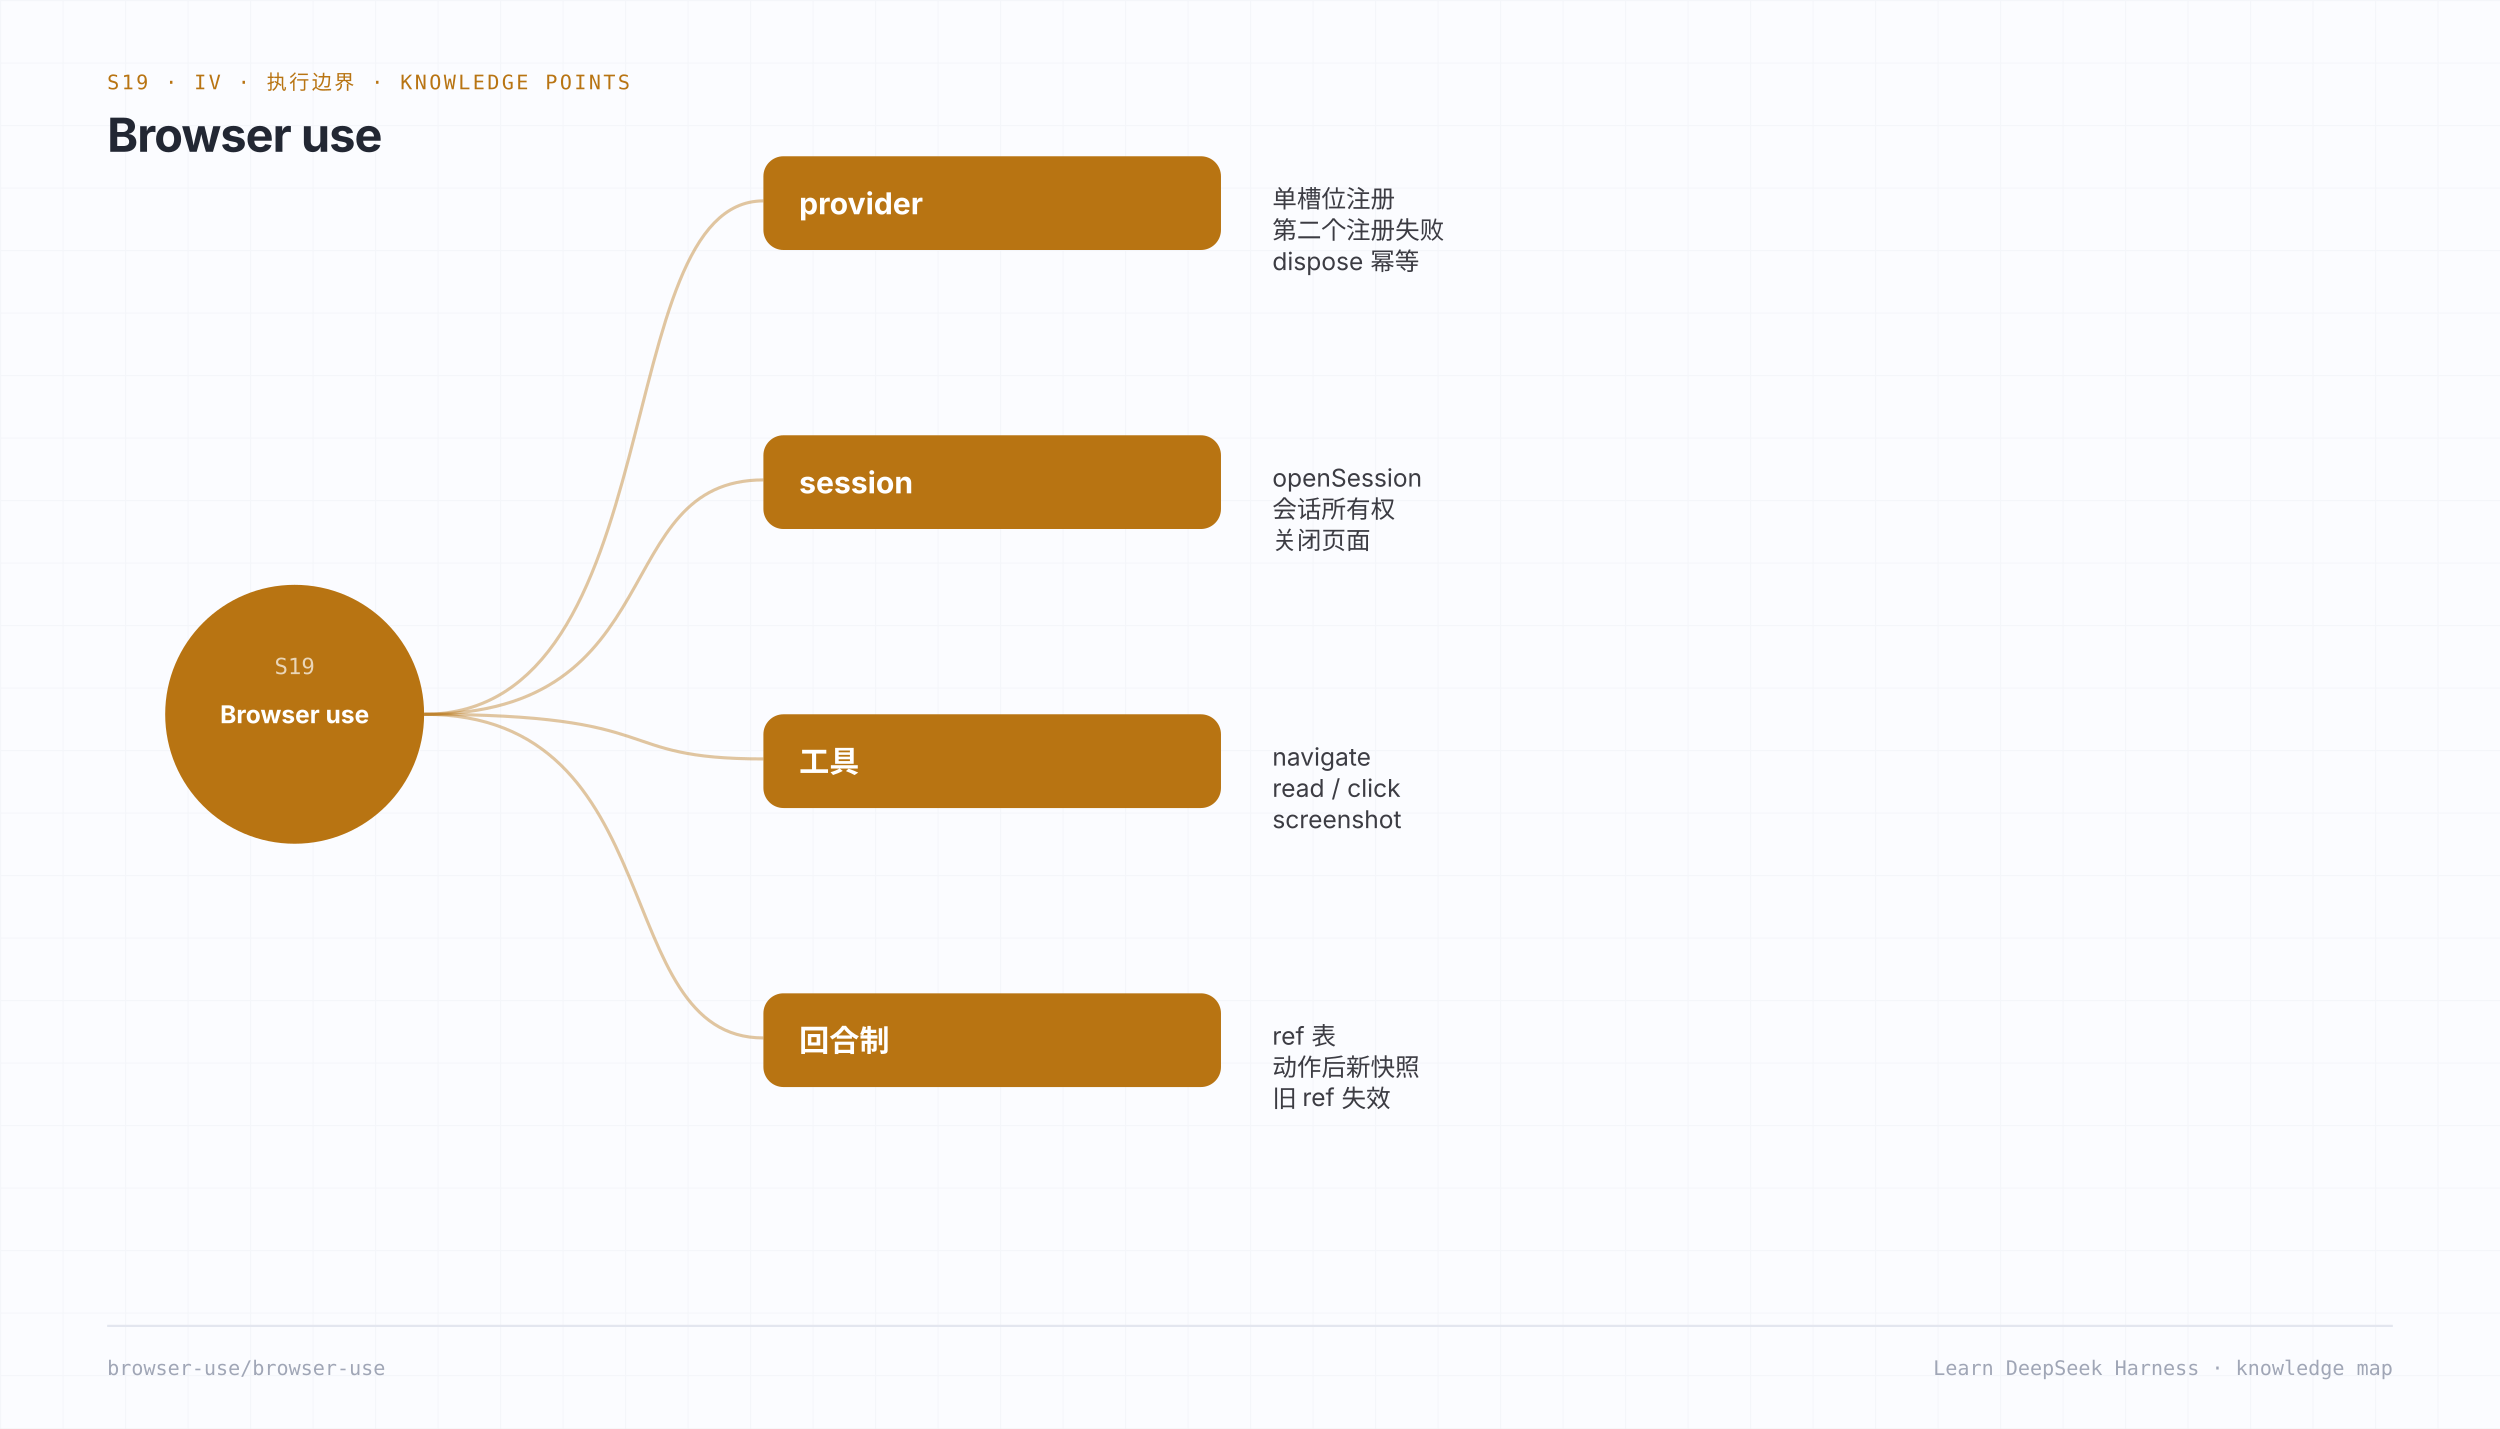
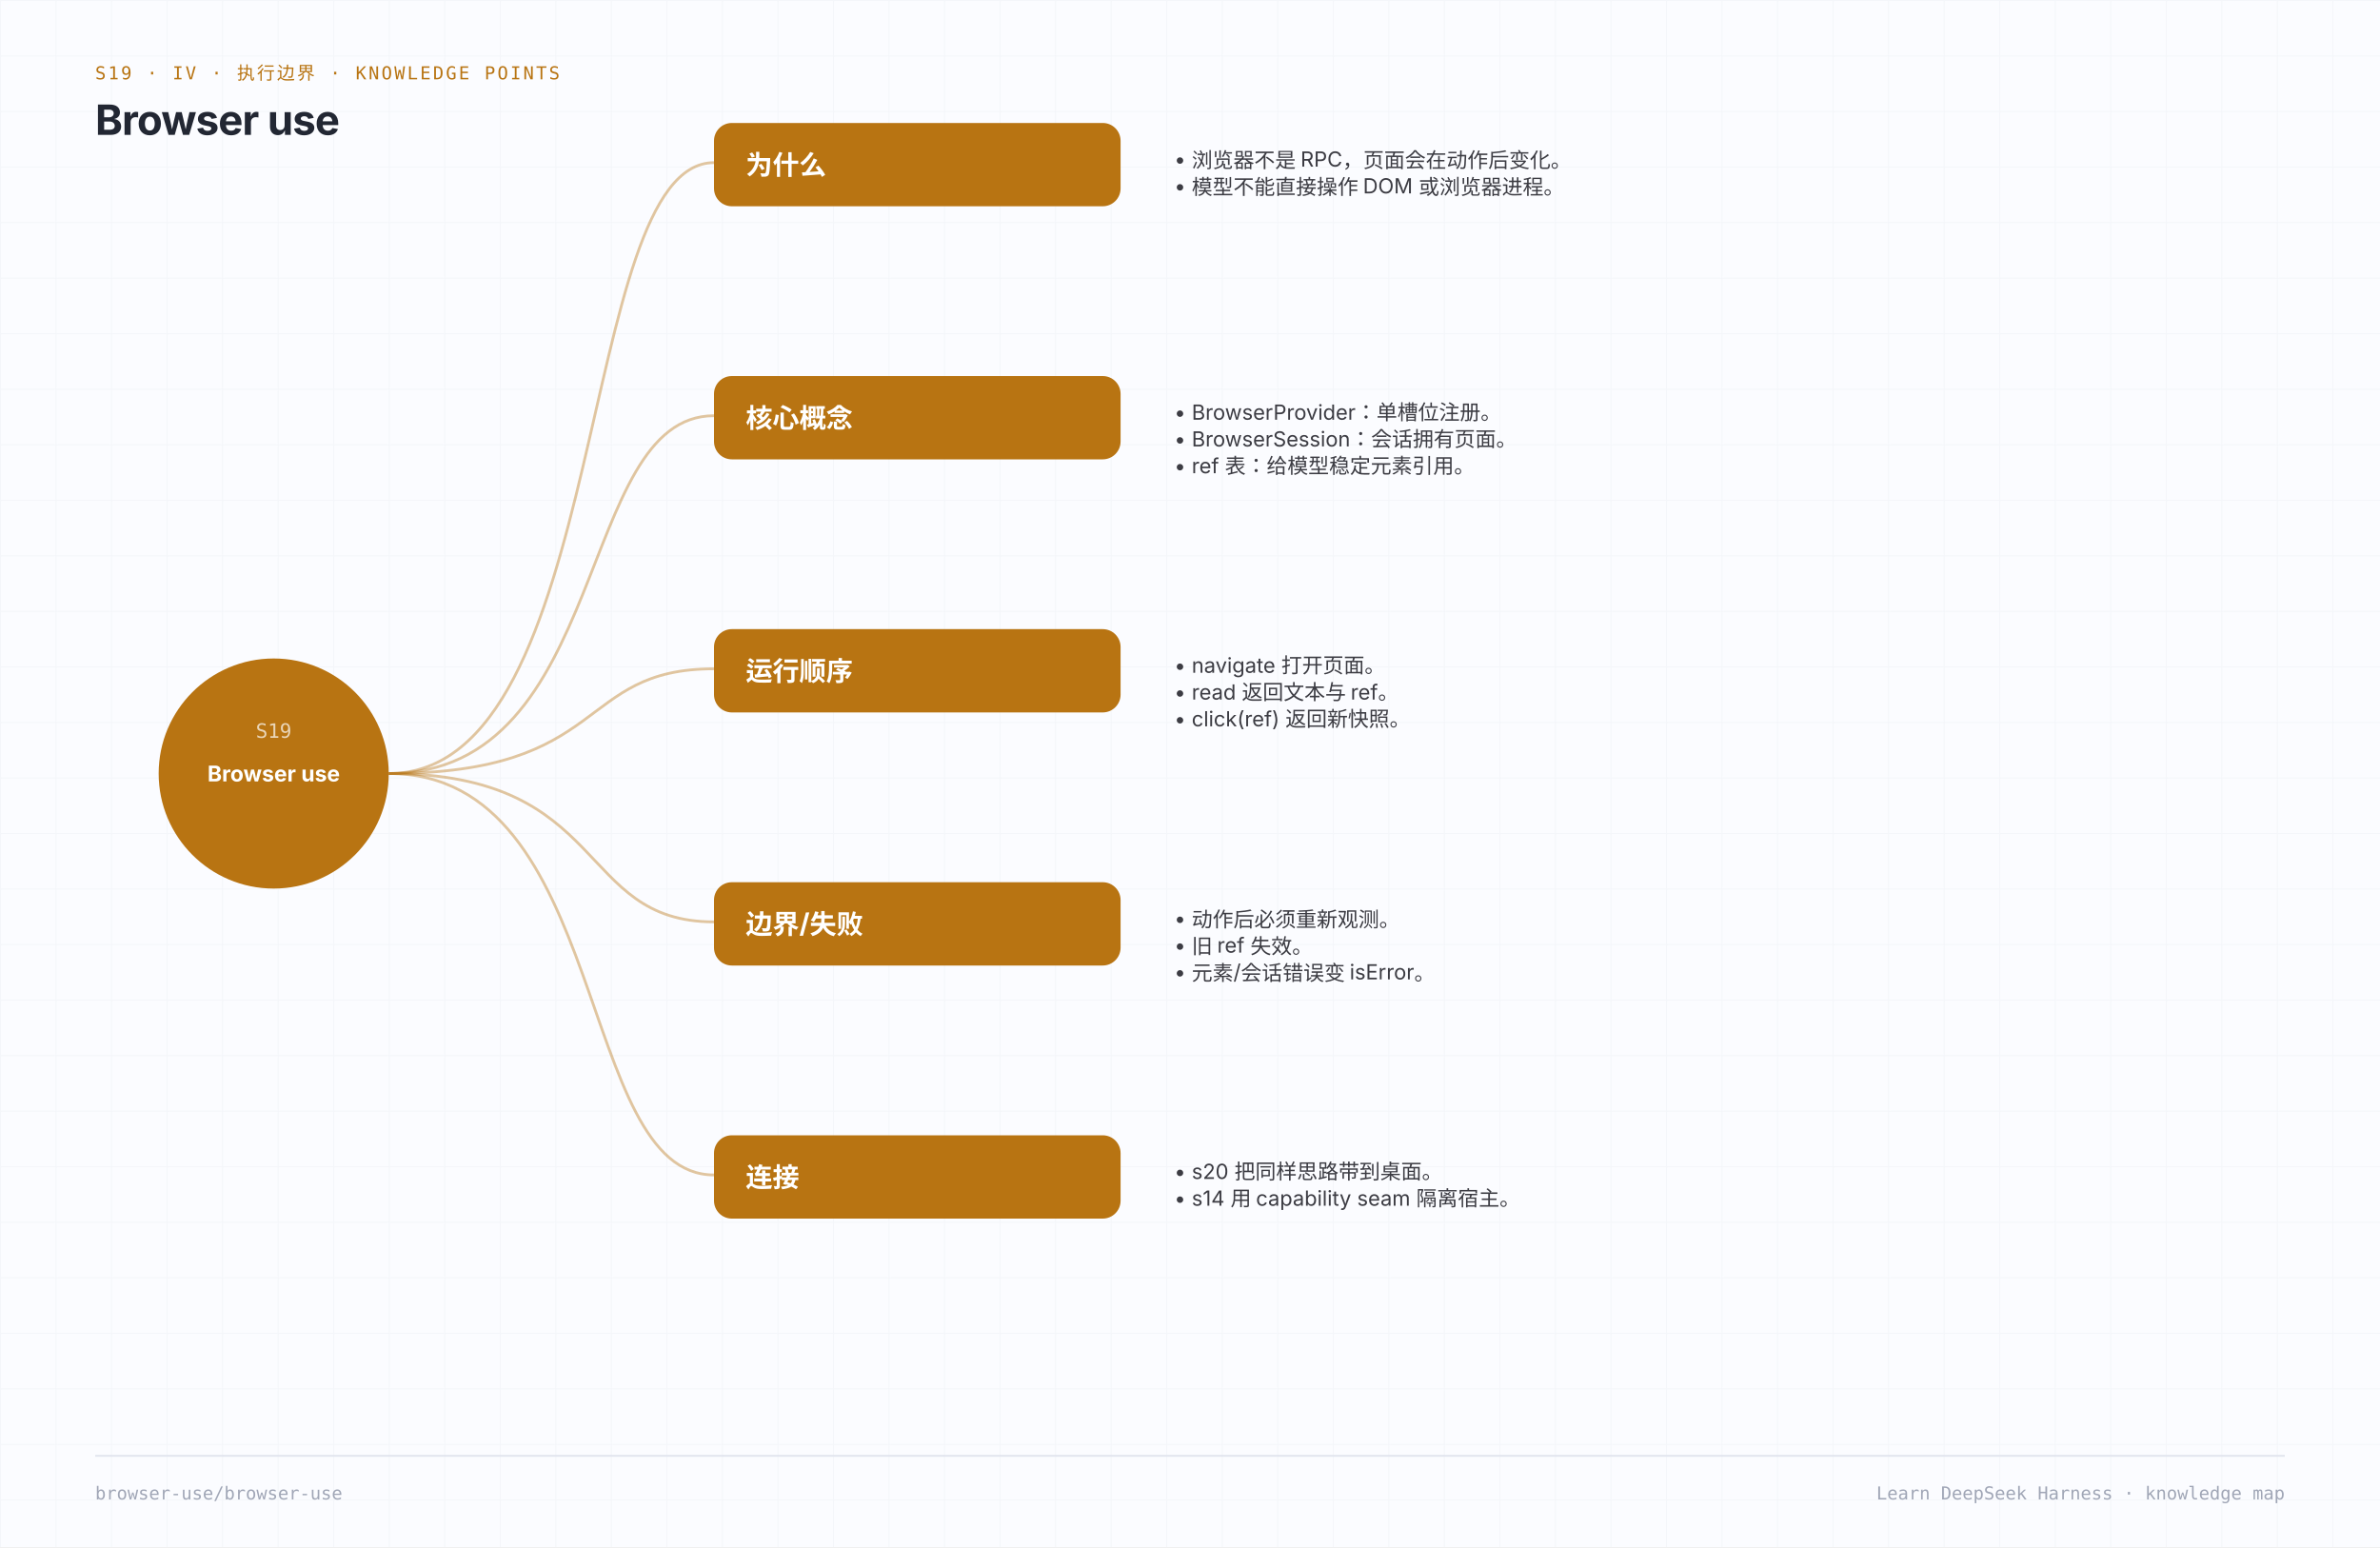
- <svg xmlns="http://www.w3.org/2000/svg" width="1120" height="640" viewBox="0 0 1120 640" role="img" aria-labelledby="title">
+ <svg xmlns="http://www.w3.org/2000/svg" width="1200" height="780" viewBox="0 0 1200 780" role="img" aria-labelledby="title">
  <defs>
    <pattern id="g" width="28" height="28" patternUnits="userSpaceOnUse">
      <path d="M28 0H0V28" fill="none" stroke="#303a63" stroke-opacity=".035" />
    </pattern>
  </defs>
-   <rect width="1120" height="640" fill="#fbfcff" />
-   <rect width="1120" height="640" fill="url(#g)" />
+   <rect width="1200" height="780" fill="#fbfcff" />
+   <rect width="1200" height="780" fill="url(#g)" />
  <text x="48" y="40" font-size="9" letter-spacing=".12em" fill="#b87412" font-family="SFMono-Regular,Consolas,monospace">S19 · IV · 执行边界 · KNOWLEDGE POINTS</text>
  <text x="48" y="68" font-size="21" font-weight="750" fill="#222733" letter-spacing="-.02em" font-family="-apple-system,BlinkMacSystemFont,'Segoe UI','Noto Sans SC',sans-serif">Browser use</text>
-   <circle cx="132" cy="320" r="58" fill="#b87412" />
-   <text x="132" y="302" text-anchor="middle" font-size="10" fill="rgba(255,255,255,.7)" font-family="SFMono-Regular,Consolas,monospace">S19</text>
-   <text x="132" y="324" font-size="11" font-weight="700" fill="#fff" text-anchor="middle" font-family="-apple-system,BlinkMacSystemFont,'Segoe UI','Noto Sans SC',sans-serif">Browser use</text>
-   <path d="M190 320 C302 320 272 90 342 90" fill="none" stroke="#b87412" stroke-opacity=".4" stroke-width="1.4" />
-   <rect x="342" y="70" width="205" height="42" rx="9" fill="#b87412" />
-   <text x="358" y="96" font-size="13.5" font-weight="700" fill="#fff" font-family="-apple-system,BlinkMacSystemFont,'Segoe UI','Noto Sans SC',sans-serif">provider</text>
-   <text x="570" y="93" font-size="11" font-weight="400" fill="#3c3c43" text-anchor="start" font-family="-apple-system,BlinkMacSystemFont,'Segoe UI','Noto Sans SC',sans-serif">单槽位注册</text>
-   <text x="570" y="107" font-size="11" font-weight="400" fill="#3c3c43" text-anchor="start" font-family="-apple-system,BlinkMacSystemFont,'Segoe UI','Noto Sans SC',sans-serif">第二个注册失败</text>
-   <text x="570" y="121" font-size="11" font-weight="400" fill="#3c3c43" text-anchor="start" font-family="-apple-system,BlinkMacSystemFont,'Segoe UI','Noto Sans SC',sans-serif">dispose 幂等</text>
-   <path d="M190 320 C302 320 272 215 342 215" fill="none" stroke="#b87412" stroke-opacity=".4" stroke-width="1.4" />
-   <rect x="342" y="195" width="205" height="42" rx="9" fill="#b87412" />
-   <text x="358" y="221" font-size="13.5" font-weight="700" fill="#fff" font-family="-apple-system,BlinkMacSystemFont,'Segoe UI','Noto Sans SC',sans-serif">session</text>
-   <text x="570" y="218" font-size="11" font-weight="400" fill="#3c3c43" text-anchor="start" font-family="-apple-system,BlinkMacSystemFont,'Segoe UI','Noto Sans SC',sans-serif">openSession</text>
-   <text x="570" y="232" font-size="11" font-weight="400" fill="#3c3c43" text-anchor="start" font-family="-apple-system,BlinkMacSystemFont,'Segoe UI','Noto Sans SC',sans-serif">会话所有权</text>
-   <text x="570" y="246" font-size="11" font-weight="400" fill="#3c3c43" text-anchor="start" font-family="-apple-system,BlinkMacSystemFont,'Segoe UI','Noto Sans SC',sans-serif">关闭页面</text>
-   <path d="M190 320 C302 320 272 340 342 340" fill="none" stroke="#b87412" stroke-opacity=".4" stroke-width="1.4" />
-   <rect x="342" y="320" width="205" height="42" rx="9" fill="#b87412" />
-   <text x="358" y="346" font-size="13.5" font-weight="700" fill="#fff" font-family="-apple-system,BlinkMacSystemFont,'Segoe UI','Noto Sans SC',sans-serif">工具</text>
-   <text x="570" y="343" font-size="11" font-weight="400" fill="#3c3c43" text-anchor="start" font-family="-apple-system,BlinkMacSystemFont,'Segoe UI','Noto Sans SC',sans-serif">navigate</text>
-   <text x="570" y="357" font-size="11" font-weight="400" fill="#3c3c43" text-anchor="start" font-family="-apple-system,BlinkMacSystemFont,'Segoe UI','Noto Sans SC',sans-serif">read / click</text>
-   <text x="570" y="371" font-size="11" font-weight="400" fill="#3c3c43" text-anchor="start" font-family="-apple-system,BlinkMacSystemFont,'Segoe UI','Noto Sans SC',sans-serif">screenshot</text>
-   <path d="M190 320 C302 320 272 465 342 465" fill="none" stroke="#b87412" stroke-opacity=".4" stroke-width="1.4" />
-   <rect x="342" y="445" width="205" height="42" rx="9" fill="#b87412" />
-   <text x="358" y="471" font-size="13.5" font-weight="700" fill="#fff" font-family="-apple-system,BlinkMacSystemFont,'Segoe UI','Noto Sans SC',sans-serif">回合制</text>
-   <text x="570" y="468" font-size="11" font-weight="400" fill="#3c3c43" text-anchor="start" font-family="-apple-system,BlinkMacSystemFont,'Segoe UI','Noto Sans SC',sans-serif">ref 表</text>
-   <text x="570" y="482" font-size="11" font-weight="400" fill="#3c3c43" text-anchor="start" font-family="-apple-system,BlinkMacSystemFont,'Segoe UI','Noto Sans SC',sans-serif">动作后新快照</text>
-   <text x="570" y="496" font-size="11" font-weight="400" fill="#3c3c43" text-anchor="start" font-family="-apple-system,BlinkMacSystemFont,'Segoe UI','Noto Sans SC',sans-serif">旧 ref 失效</text>
-   <line x1="48" y1="594" x2="1072" y2="594" stroke="#e3e6ef" />
-   <text x="48" y="616" font-size="9" fill="#a0a6b6" font-family="SFMono-Regular,Consolas,monospace">browser-use/browser-use</text>
-   <text x="1072" y="616" text-anchor="end" font-size="9" fill="#a0a6b6" font-family="SFMono-Regular,Consolas,monospace">Learn DeepSeek Harness · knowledge map</text>
+   <circle cx="138" cy="390" r="58" fill="#b87412" />
+   <text x="138" y="372" text-anchor="middle" font-size="10" fill="rgba(255,255,255,.7)" font-family="SFMono-Regular,Consolas,monospace">S19</text>
+   <text x="138" y="394" font-size="11" font-weight="700" fill="#fff" text-anchor="middle" font-family="-apple-system,BlinkMacSystemFont,'Segoe UI','Noto Sans SC',sans-serif">Browser use</text>
+   <path d="M196 390 C308 390 290 82 360 82" fill="none" stroke="#b87412" stroke-opacity=".4" stroke-width="1.4" />
+   <rect x="360" y="62" width="205" height="42" rx="9" fill="#b87412" />
+   <text x="376" y="88" font-size="13.5" font-weight="700" fill="#fff" font-family="-apple-system,BlinkMacSystemFont,'Segoe UI','Noto Sans SC',sans-serif">为什么</text>
+   <text x="592" y="84" font-size="10.5" font-weight="400" fill="#3c3c43" text-anchor="start" font-family="-apple-system,BlinkMacSystemFont,'Segoe UI','Noto Sans SC',sans-serif">• 浏览器不是 RPC，页面会在动作后变化。</text>
+   <text x="592" y="97.5" font-size="10.5" font-weight="400" fill="#3c3c43" text-anchor="start" font-family="-apple-system,BlinkMacSystemFont,'Segoe UI','Noto Sans SC',sans-serif">• 模型不能直接操作 DOM 或浏览器进程。</text>
+   <path d="M196 390 C308 390 290 209.6 360 209.6" fill="none" stroke="#b87412" stroke-opacity=".4" stroke-width="1.4" />
+   <rect x="360" y="189.6" width="205" height="42" rx="9" fill="#b87412" />
+   <text x="376" y="215.6" font-size="13.5" font-weight="700" fill="#fff" font-family="-apple-system,BlinkMacSystemFont,'Segoe UI','Noto Sans SC',sans-serif">核心概念</text>
+   <text x="592" y="211.6" font-size="10.5" font-weight="400" fill="#3c3c43" text-anchor="start" font-family="-apple-system,BlinkMacSystemFont,'Segoe UI','Noto Sans SC',sans-serif">• BrowserProvider：单槽位注册。</text>
+   <text x="592" y="225.1" font-size="10.5" font-weight="400" fill="#3c3c43" text-anchor="start" font-family="-apple-system,BlinkMacSystemFont,'Segoe UI','Noto Sans SC',sans-serif">• BrowserSession：会话拥有页面。</text>
+   <text x="592" y="238.6" font-size="10.5" font-weight="400" fill="#3c3c43" text-anchor="start" font-family="-apple-system,BlinkMacSystemFont,'Segoe UI','Noto Sans SC',sans-serif">• ref 表：给模型稳定元素引用。</text>
+   <path d="M196 390 C308 390 290 337.2 360 337.2" fill="none" stroke="#b87412" stroke-opacity=".4" stroke-width="1.4" />
+   <rect x="360" y="317.2" width="205" height="42" rx="9" fill="#b87412" />
+   <text x="376" y="343.2" font-size="13.5" font-weight="700" fill="#fff" font-family="-apple-system,BlinkMacSystemFont,'Segoe UI','Noto Sans SC',sans-serif">运行顺序</text>
+   <text x="592" y="339.2" font-size="10.5" font-weight="400" fill="#3c3c43" text-anchor="start" font-family="-apple-system,BlinkMacSystemFont,'Segoe UI','Noto Sans SC',sans-serif">• navigate 打开页面。</text>
+   <text x="592" y="352.7" font-size="10.5" font-weight="400" fill="#3c3c43" text-anchor="start" font-family="-apple-system,BlinkMacSystemFont,'Segoe UI','Noto Sans SC',sans-serif">• read 返回文本与 ref。</text>
+   <text x="592" y="366.2" font-size="10.5" font-weight="400" fill="#3c3c43" text-anchor="start" font-family="-apple-system,BlinkMacSystemFont,'Segoe UI','Noto Sans SC',sans-serif">• click(ref) 返回新快照。</text>
+   <path d="M196 390 C308 390 290 464.8 360 464.8" fill="none" stroke="#b87412" stroke-opacity=".4" stroke-width="1.4" />
+   <rect x="360" y="444.8" width="205" height="42" rx="9" fill="#b87412" />
+   <text x="376" y="470.8" font-size="13.5" font-weight="700" fill="#fff" font-family="-apple-system,BlinkMacSystemFont,'Segoe UI','Noto Sans SC',sans-serif">边界/失败</text>
+   <text x="592" y="466.8" font-size="10.5" font-weight="400" fill="#3c3c43" text-anchor="start" font-family="-apple-system,BlinkMacSystemFont,'Segoe UI','Noto Sans SC',sans-serif">• 动作后必须重新观测。</text>
+   <text x="592" y="480.3" font-size="10.5" font-weight="400" fill="#3c3c43" text-anchor="start" font-family="-apple-system,BlinkMacSystemFont,'Segoe UI','Noto Sans SC',sans-serif">• 旧 ref 失效。</text>
+   <text x="592" y="493.8" font-size="10.5" font-weight="400" fill="#3c3c43" text-anchor="start" font-family="-apple-system,BlinkMacSystemFont,'Segoe UI','Noto Sans SC',sans-serif">• 元素/会话错误变 isError。</text>
+   <path d="M196 390 C308 390 290 592.4 360 592.4" fill="none" stroke="#b87412" stroke-opacity=".4" stroke-width="1.4" />
+   <rect x="360" y="572.4" width="205" height="42" rx="9" fill="#b87412" />
+   <text x="376" y="598.4" font-size="13.5" font-weight="700" fill="#fff" font-family="-apple-system,BlinkMacSystemFont,'Segoe UI','Noto Sans SC',sans-serif">连接</text>
+   <text x="592" y="594.4" font-size="10.5" font-weight="400" fill="#3c3c43" text-anchor="start" font-family="-apple-system,BlinkMacSystemFont,'Segoe UI','Noto Sans SC',sans-serif">• s20 把同样思路带到桌面。</text>
+   <text x="592" y="607.9" font-size="10.5" font-weight="400" fill="#3c3c43" text-anchor="start" font-family="-apple-system,BlinkMacSystemFont,'Segoe UI','Noto Sans SC',sans-serif">• s14 用 capability seam 隔离宿主。</text>
+   <line x1="48" y1="734" x2="1152" y2="734" stroke="#e3e6ef" />
+   <text x="48" y="756" font-size="9" fill="#a0a6b6" font-family="SFMono-Regular,Consolas,monospace">browser-use/browser-use</text>
+   <text x="1152" y="756" text-anchor="end" font-size="9" fill="#a0a6b6" font-family="SFMono-Regular,Consolas,monospace">Learn DeepSeek Harness · knowledge map</text>
</svg>
